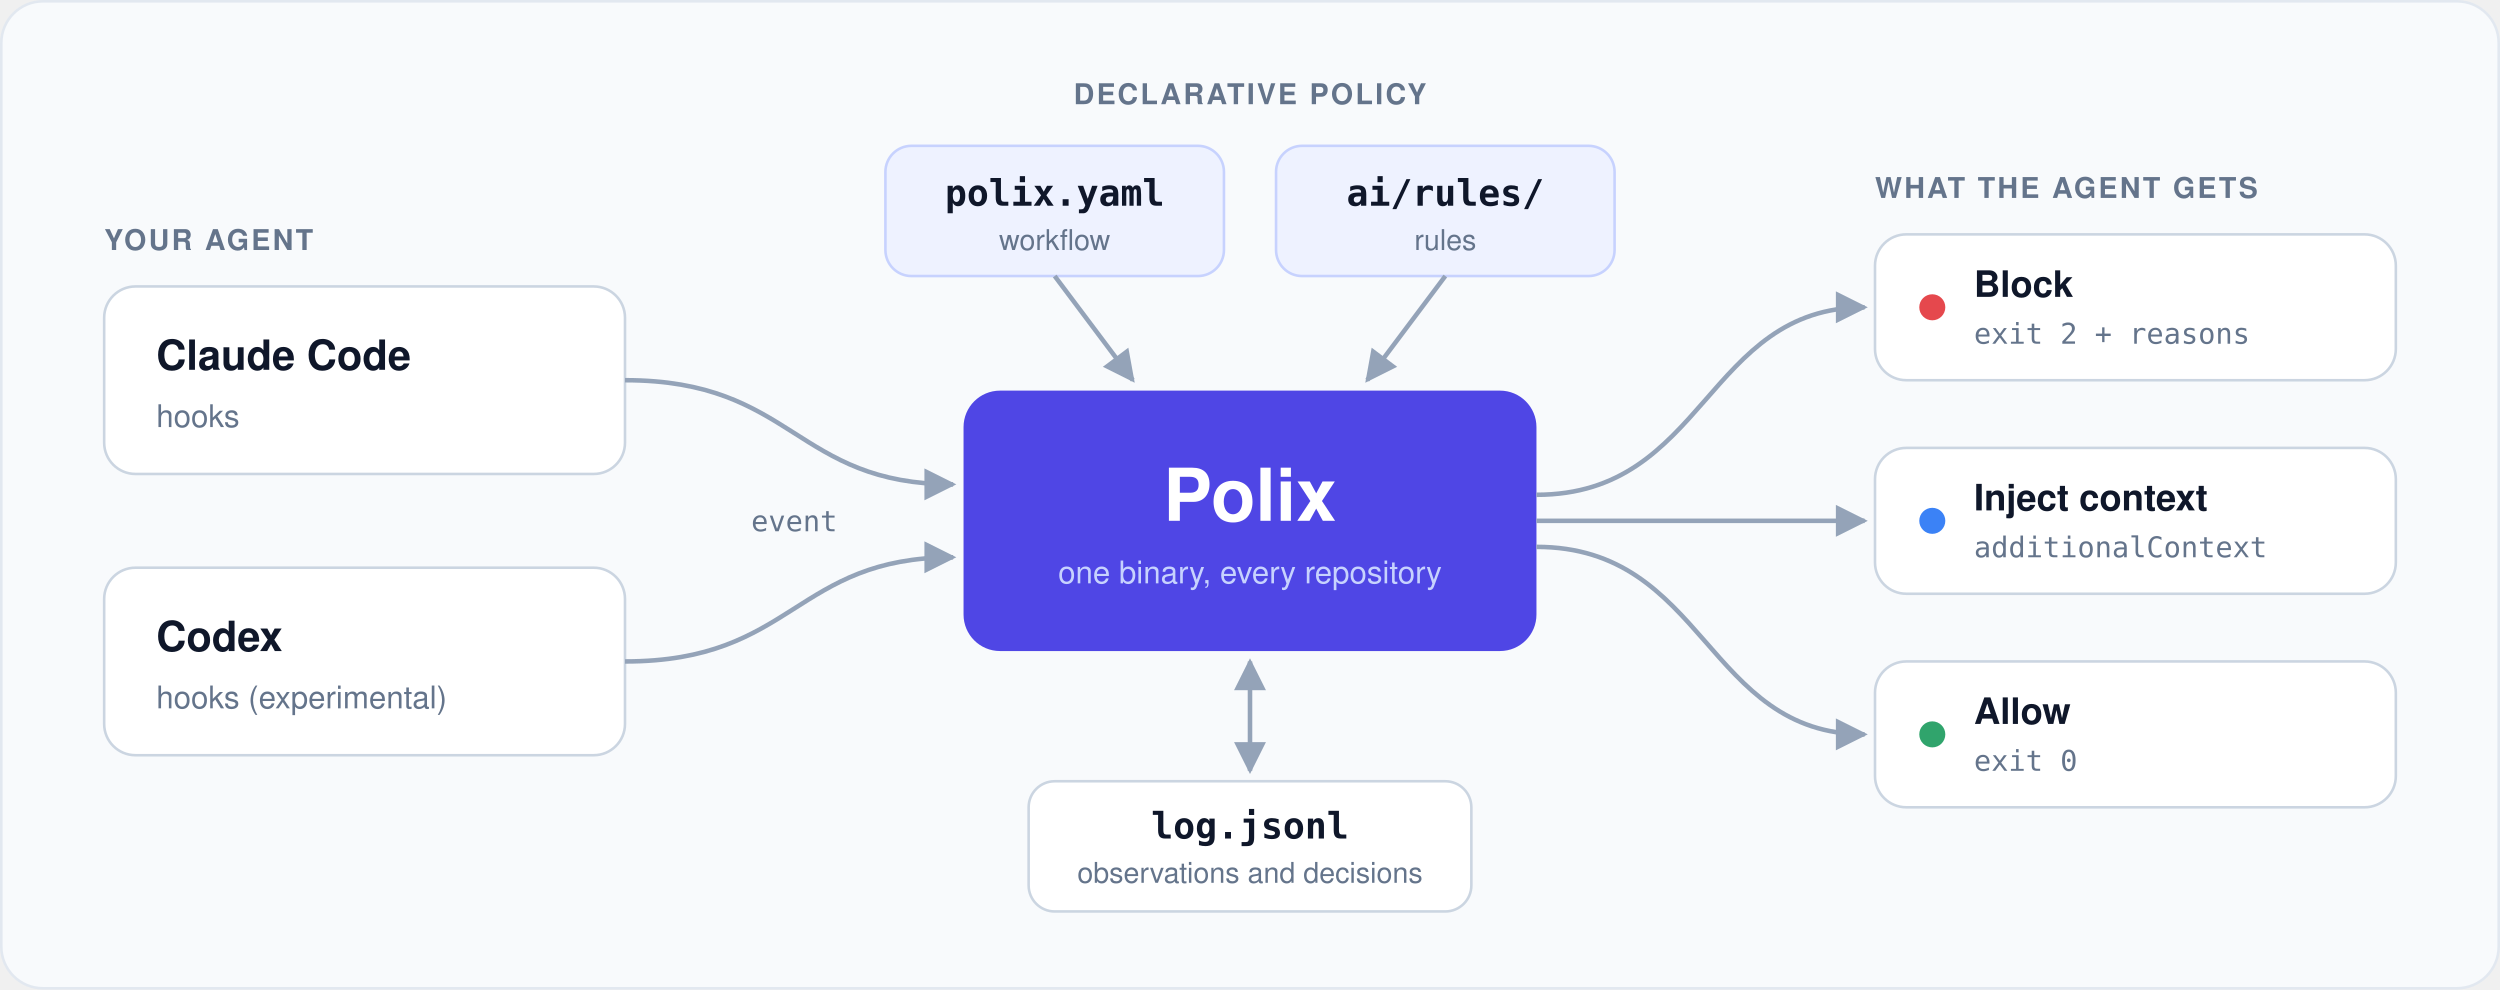
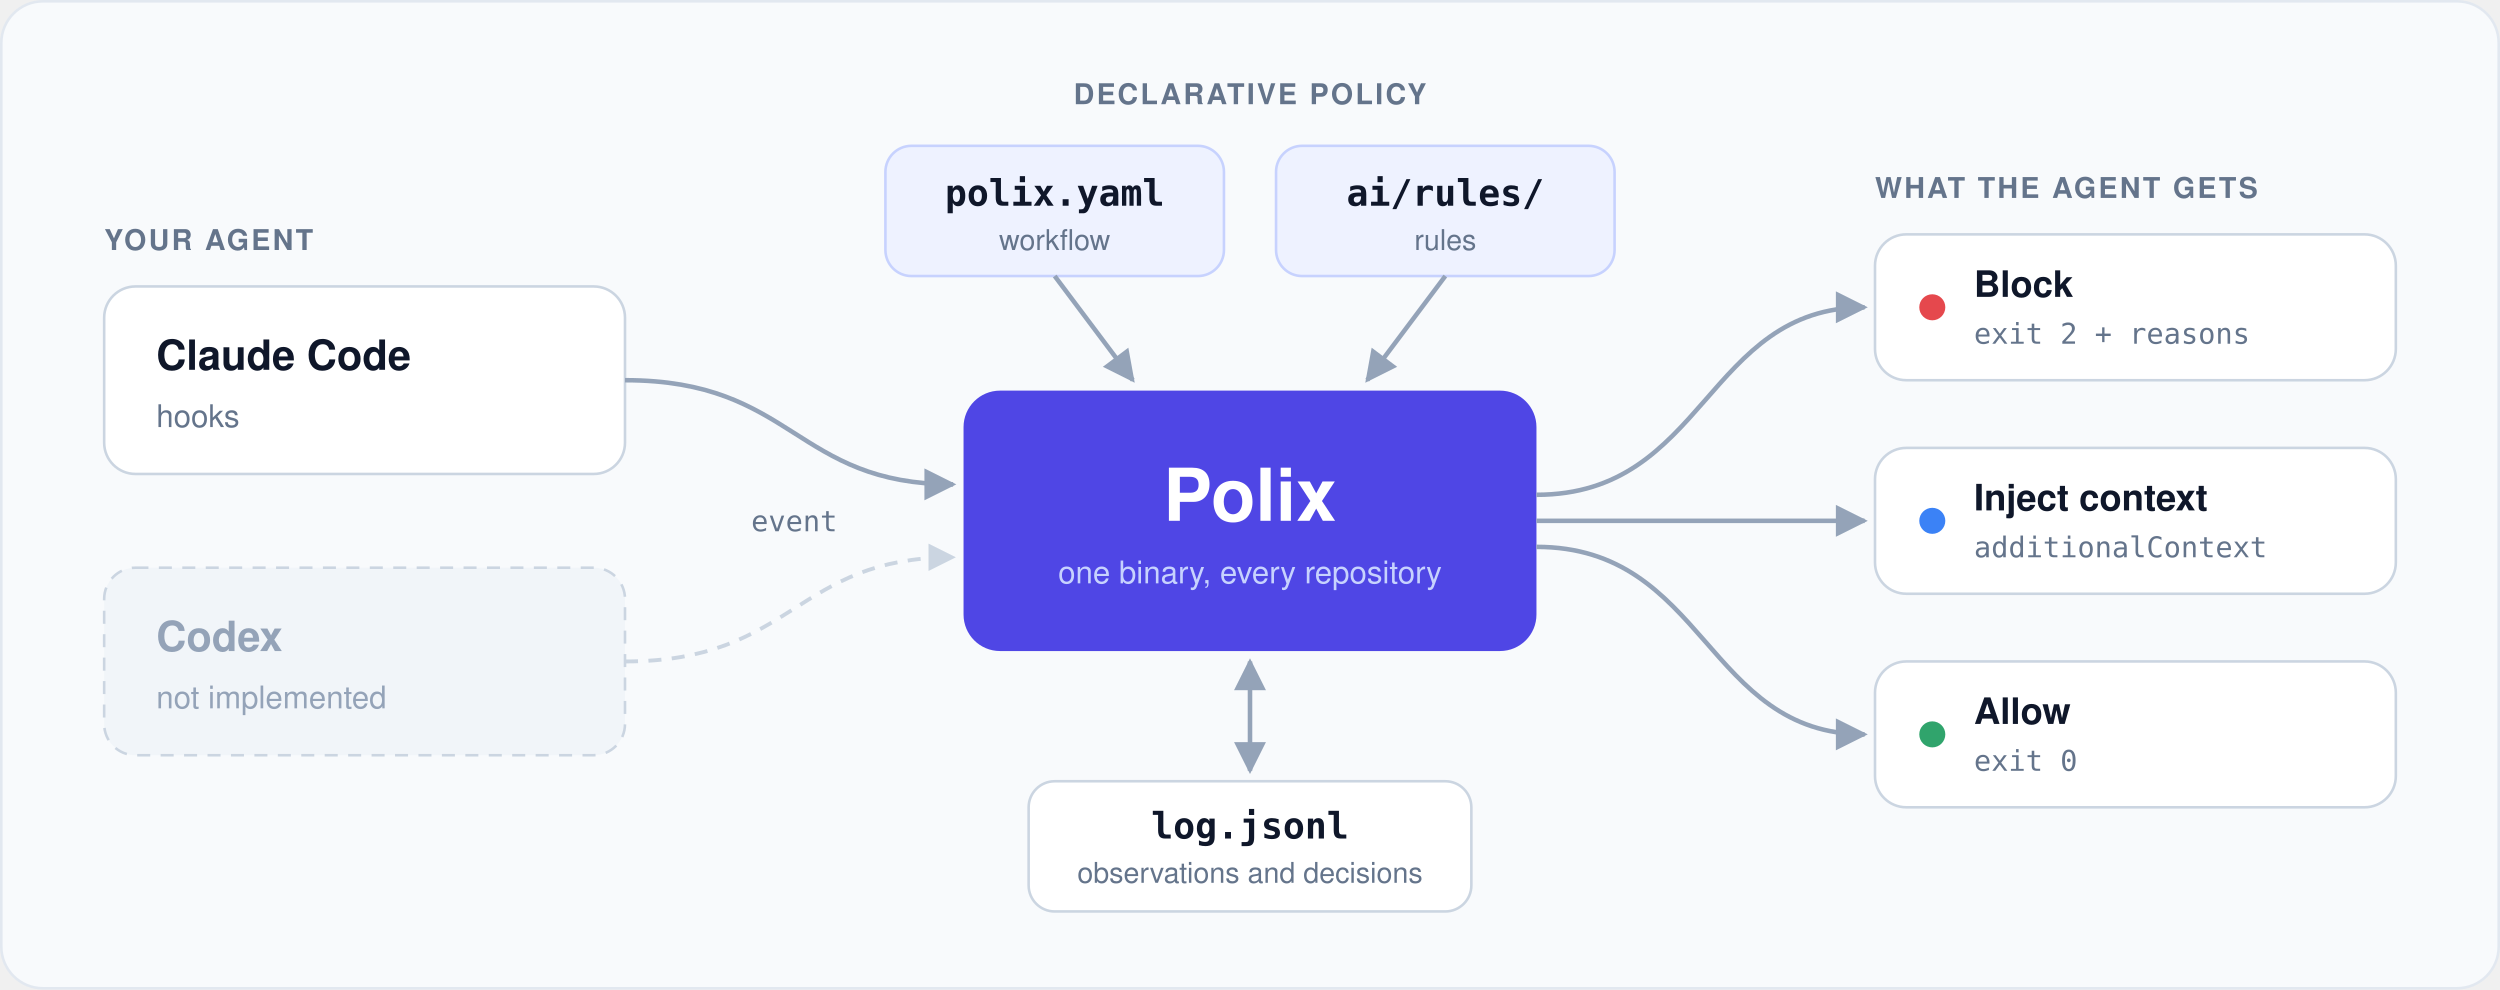
<svg xmlns="http://www.w3.org/2000/svg" viewBox="0 0 960 380" width="960" height="380" role="img" aria-labelledby="title desc">
  <style>
    text { font-family: -apple-system, BlinkMacSystemFont, "Segoe UI", Helvetica, Arial, sans-serif; }
    .mono { font-family: ui-monospace, SFMono-Regular, Menlo, Consolas, monospace; }
    .bg { fill: #f8fafc; stroke: #e2e8f0; }
    .card { fill: #ffffff; stroke: #cbd5e1; }
    .chip { fill: #eef2ff; stroke: #c7d2fe; }
    .core { fill: #4f46e5; }
    .t { fill: #0f172a; }
    .m { fill: #64748b; }
    .on-core { fill: #ffffff; }
    .on-core-m { fill: #c7d2fe; }
    .wire { stroke: #94a3b8; fill: none; stroke-width: 1.75; }
    .head { fill: #94a3b8; }
    .lbl { fill: #64748b; letter-spacing: .08em; }
    .red { fill: #e5484d; } .blue { fill: #3b82f6; } .green { fill: #30a46c; }
+     .muted { fill: #f1f5f9; stroke: #cbd5e1; stroke-dasharray: 5 4; }
+     .mt { fill: #94a3b8; }
+     .wire-muted { stroke: #cbd5e1; fill: none; stroke-width: 1.5; stroke-dasharray: 5 4; }
+     .head-muted { fill: #cbd5e1; }
    @media (prefers-color-scheme: dark) {
      .bg { fill: #0d1117; stroke: #30363d; }
      .card { fill: #161b22; stroke: #30363d; }
      .chip { fill: #1e1b4b; stroke: #3730a3; }
      .t { fill: #e6edf3; }
      .m, .lbl { fill: #8b949e; }
      .wire { stroke: #6e7681; }
      .head { fill: #6e7681; }
+       .muted { fill: #0d1117; stroke: #30363d; }
+       .mt { fill: #6e7681; }
+       .wire-muted { stroke: #30363d; }
+       .head-muted { fill: #30363d; }
    }
  </style>
  <defs>
    <marker id="arrow" viewBox="0 0 10 10" refX="9" refY="5" markerWidth="7" markerHeight="7" orient="auto-start-reverse">
      <path class="head" d="M0,0 L10,5 L0,10 z" />
+     </marker>
+     <marker id="arrow-muted" viewBox="0 0 10 10" refX="9" refY="5" markerWidth="7" markerHeight="7" orient="auto-start-reverse">
+       <path class="head-muted" d="M0,0 L10,5 L0,10 z" />
    </marker>
  </defs>
  <rect class="bg" x="0.5" y="0.5" width="959" height="379" rx="16" />
  <text class="lbl" x="40" y="96" font-size="11" font-weight="600">YOUR AGENT</text>
  <rect class="card" x="40" y="110" width="200" height="72" rx="12" />
  <text class="t" x="60" y="142" font-size="16" font-weight="600">Claude Code</text>
  <text class="m" x="60" y="164" font-size="12">hooks</text>
-   <rect class="card" x="40" y="218" width="200" height="72" rx="12" />
-   <text class="t" x="60" y="250" font-size="16" font-weight="600">Codex</text>
-   <text class="m" x="60" y="272" font-size="12">hooks (experimental)</text>
+   <rect class="muted" x="40" y="218" width="200" height="72" rx="12" />
+   <text class="mt" x="60" y="250" font-size="16" font-weight="600">Codex</text>
+   <text class="mt" x="60" y="272" font-size="12">not implemented</text>
  <path class="wire" d="M240,146 C305,146 305,186 366,186" marker-end="url(#arrow)" />
-   <path class="wire" d="M240,254 C305,254 305,214 366,214" marker-end="url(#arrow)" />
+   <path class="wire-muted" d="M240,254 C305,254 305,214 366,214" marker-end="url(#arrow-muted)" />
  <text class="m mono" x="305" y="204" font-size="11" text-anchor="middle">event</text>
  <text class="lbl" x="480" y="40" font-size="11" font-weight="600" text-anchor="middle">DECLARATIVE POLICY</text>
  <rect class="chip" x="340" y="56" width="130" height="50" rx="10" />
  <text class="t mono" x="405" y="79" font-size="14" font-weight="600" text-anchor="middle">polix.yaml</text>
  <text class="m" x="405" y="96" font-size="11" text-anchor="middle">workflow</text>
  <rect class="chip" x="490" y="56" width="130" height="50" rx="10" />
  <text class="t mono" x="555" y="79" font-size="14" font-weight="600" text-anchor="middle">ai/rules/</text>
  <text class="m" x="555" y="96" font-size="11" text-anchor="middle">rules</text>
  <path class="wire" d="M405,106 L435,146" marker-end="url(#arrow)" />
  <path class="wire" d="M555,106 L525,146" marker-end="url(#arrow)" />
  <rect class="core" x="370" y="150" width="220" height="100" rx="14" />
  <text class="on-core" x="480" y="200" font-size="28" font-weight="700" text-anchor="middle">Polix</text>
  <text class="on-core-m" x="480" y="224" font-size="12" text-anchor="middle">one binary, every repository</text>
  <path class="wire" d="M480,254 L480,296" marker-start="url(#arrow)" marker-end="url(#arrow)" />
  <rect class="card" x="395" y="300" width="170" height="50" rx="10" />
  <text class="t mono" x="480" y="322" font-size="14" font-weight="600" text-anchor="middle">log.jsonl</text>
  <text class="m" x="480" y="339" font-size="11" text-anchor="middle">observations and decisions</text>
  <text class="lbl" x="720" y="76" font-size="11" font-weight="600">WHAT THE AGENT GETS</text>
  <path class="wire" d="M590,190 C655,190 655,118 716,118" marker-end="url(#arrow)" />
  <path class="wire" d="M590,200 L716,200" marker-end="url(#arrow)" />
  <path class="wire" d="M590,210 C655,210 655,282 716,282" marker-end="url(#arrow)" />
  <rect class="card" x="720" y="90" width="200" height="56" rx="12" />
  <circle class="red" cx="742" cy="118" r="5" />
  <text class="t" x="758" y="114" font-size="14" font-weight="600">Block</text>
  <text class="m mono" x="758" y="132" font-size="11">exit 2 + reasons</text>
  <rect class="card" x="720" y="172" width="200" height="56" rx="12" />
  <circle class="blue" cx="742" cy="200" r="5" />
  <text class="t" x="758" y="196" font-size="14" font-weight="600">Inject context</text>
  <text class="m mono" x="758" y="214" font-size="11">additionalContext</text>
  <rect class="card" x="720" y="254" width="200" height="56" rx="12" />
  <circle class="green" cx="742" cy="282" r="5" />
  <text class="t" x="758" y="278" font-size="14" font-weight="600">Allow</text>
  <text class="m mono" x="758" y="296" font-size="11">exit 0</text>
</svg>
